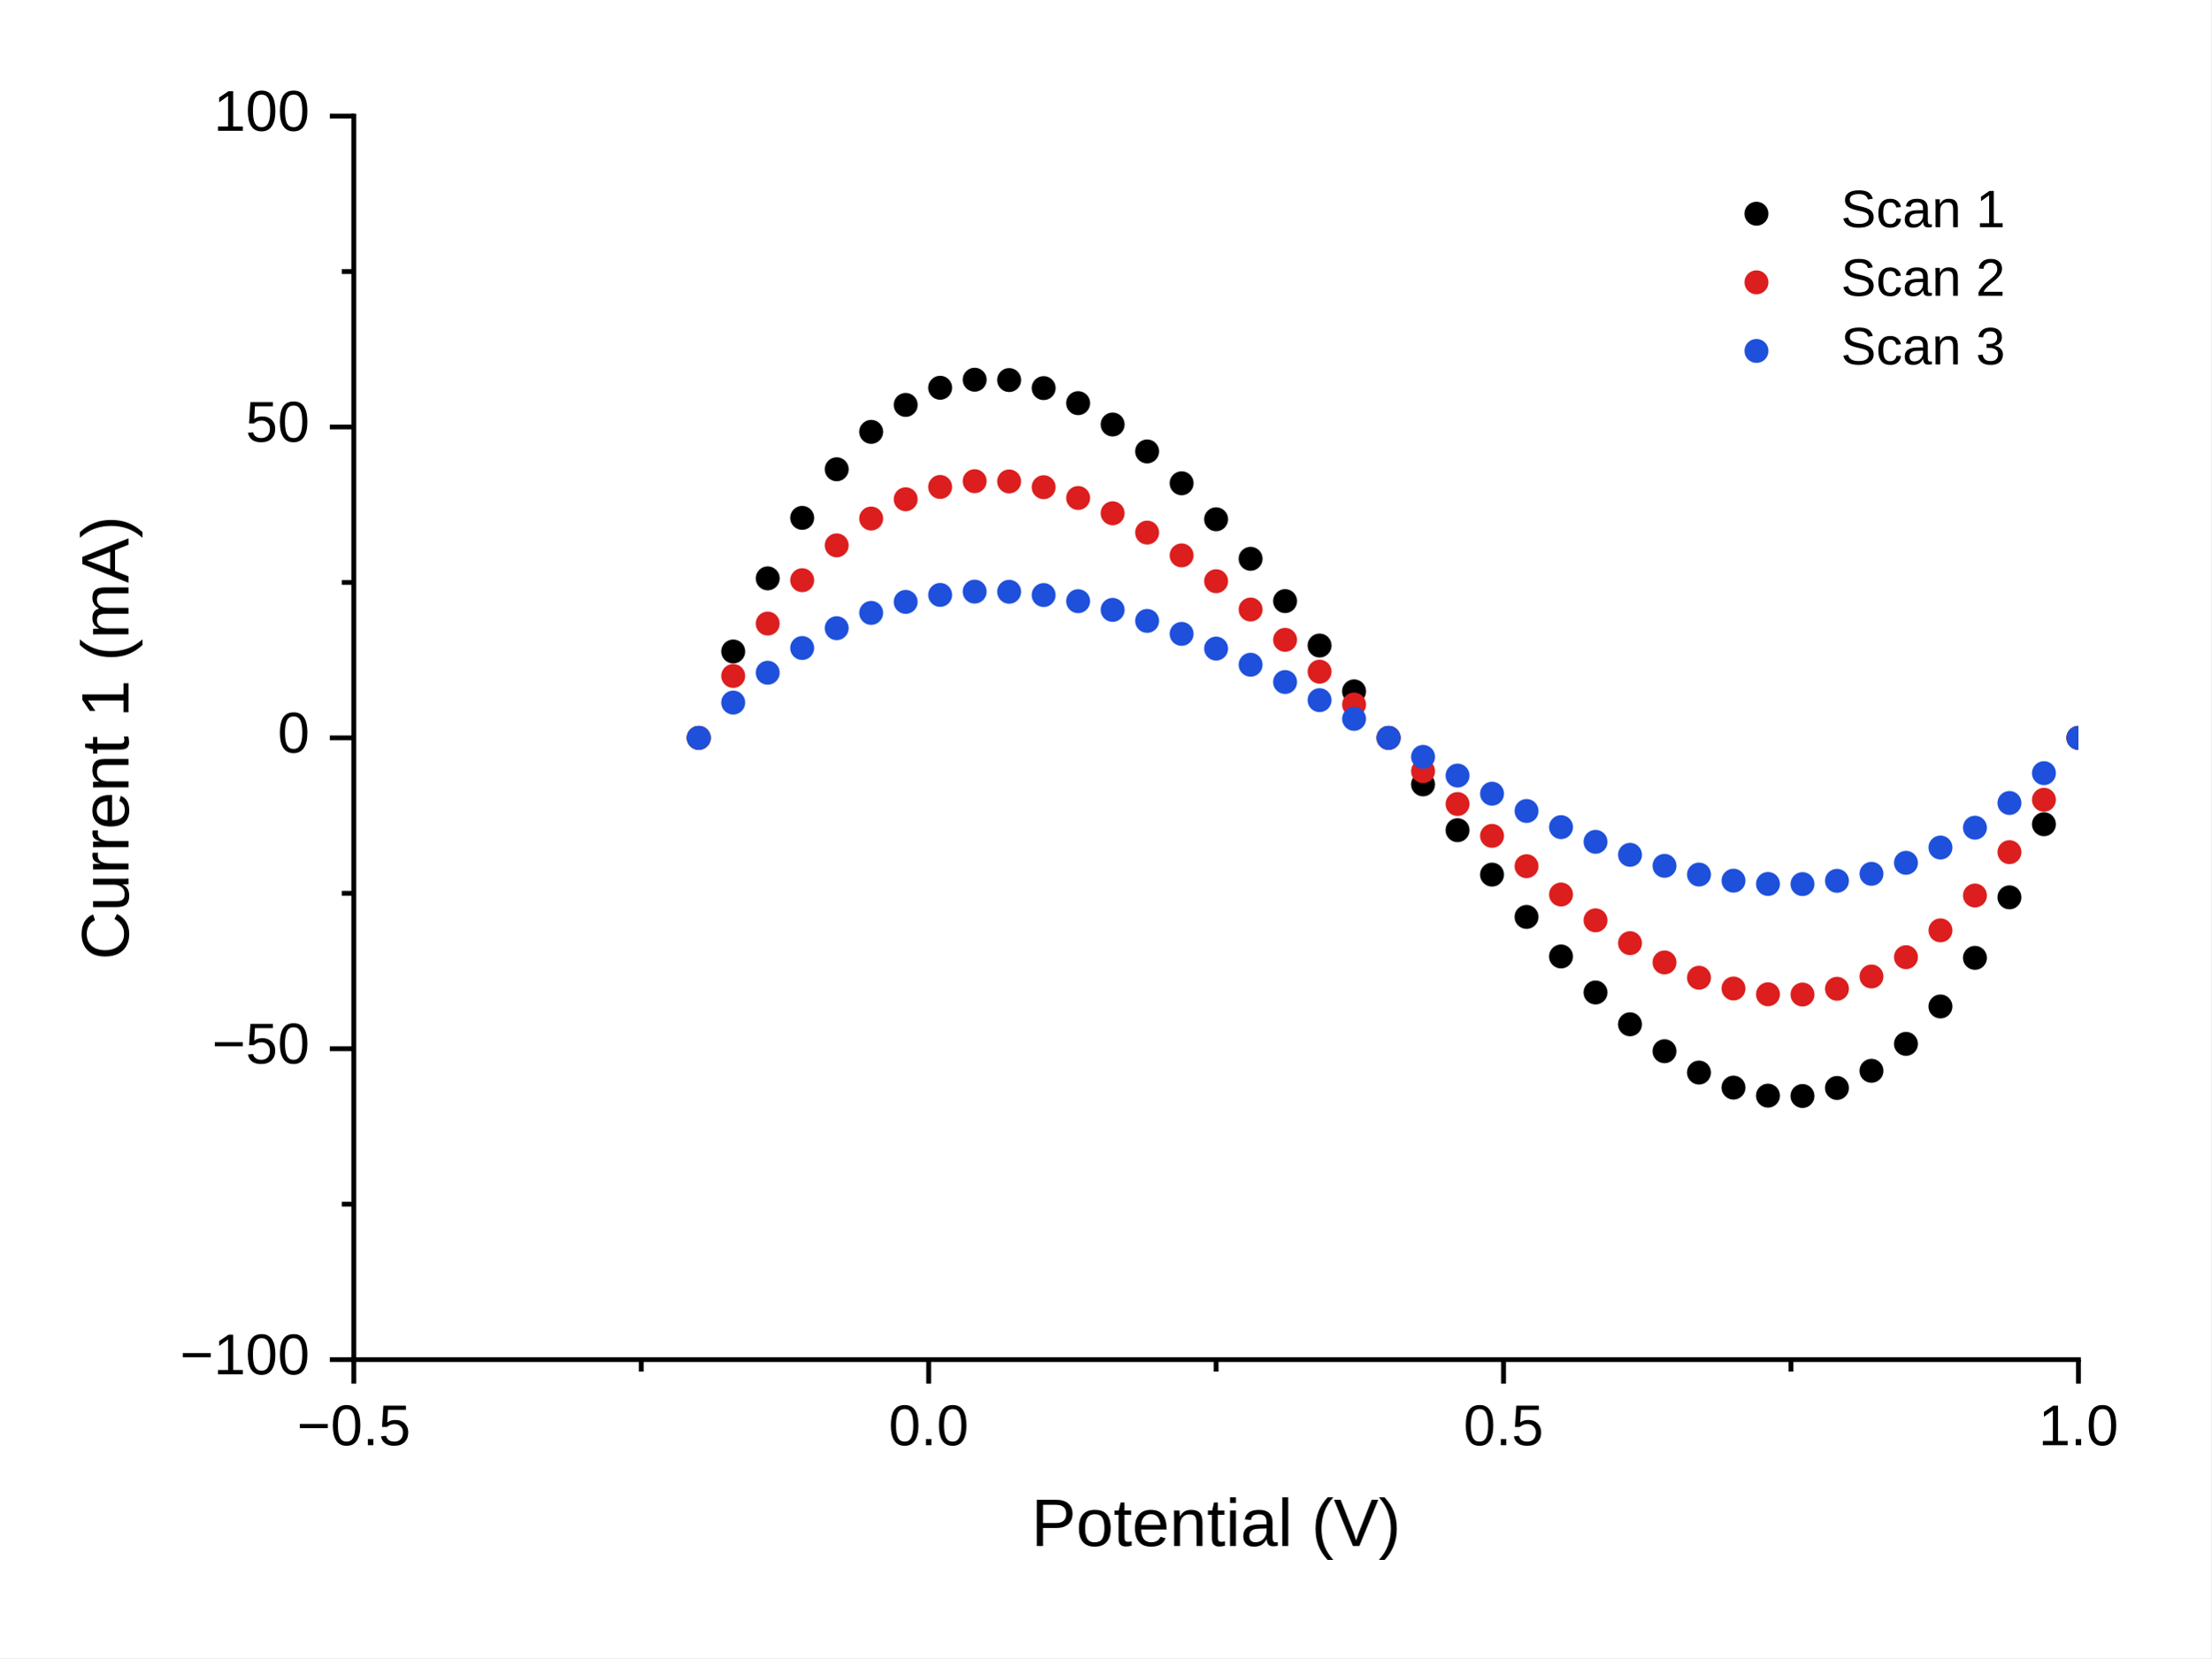
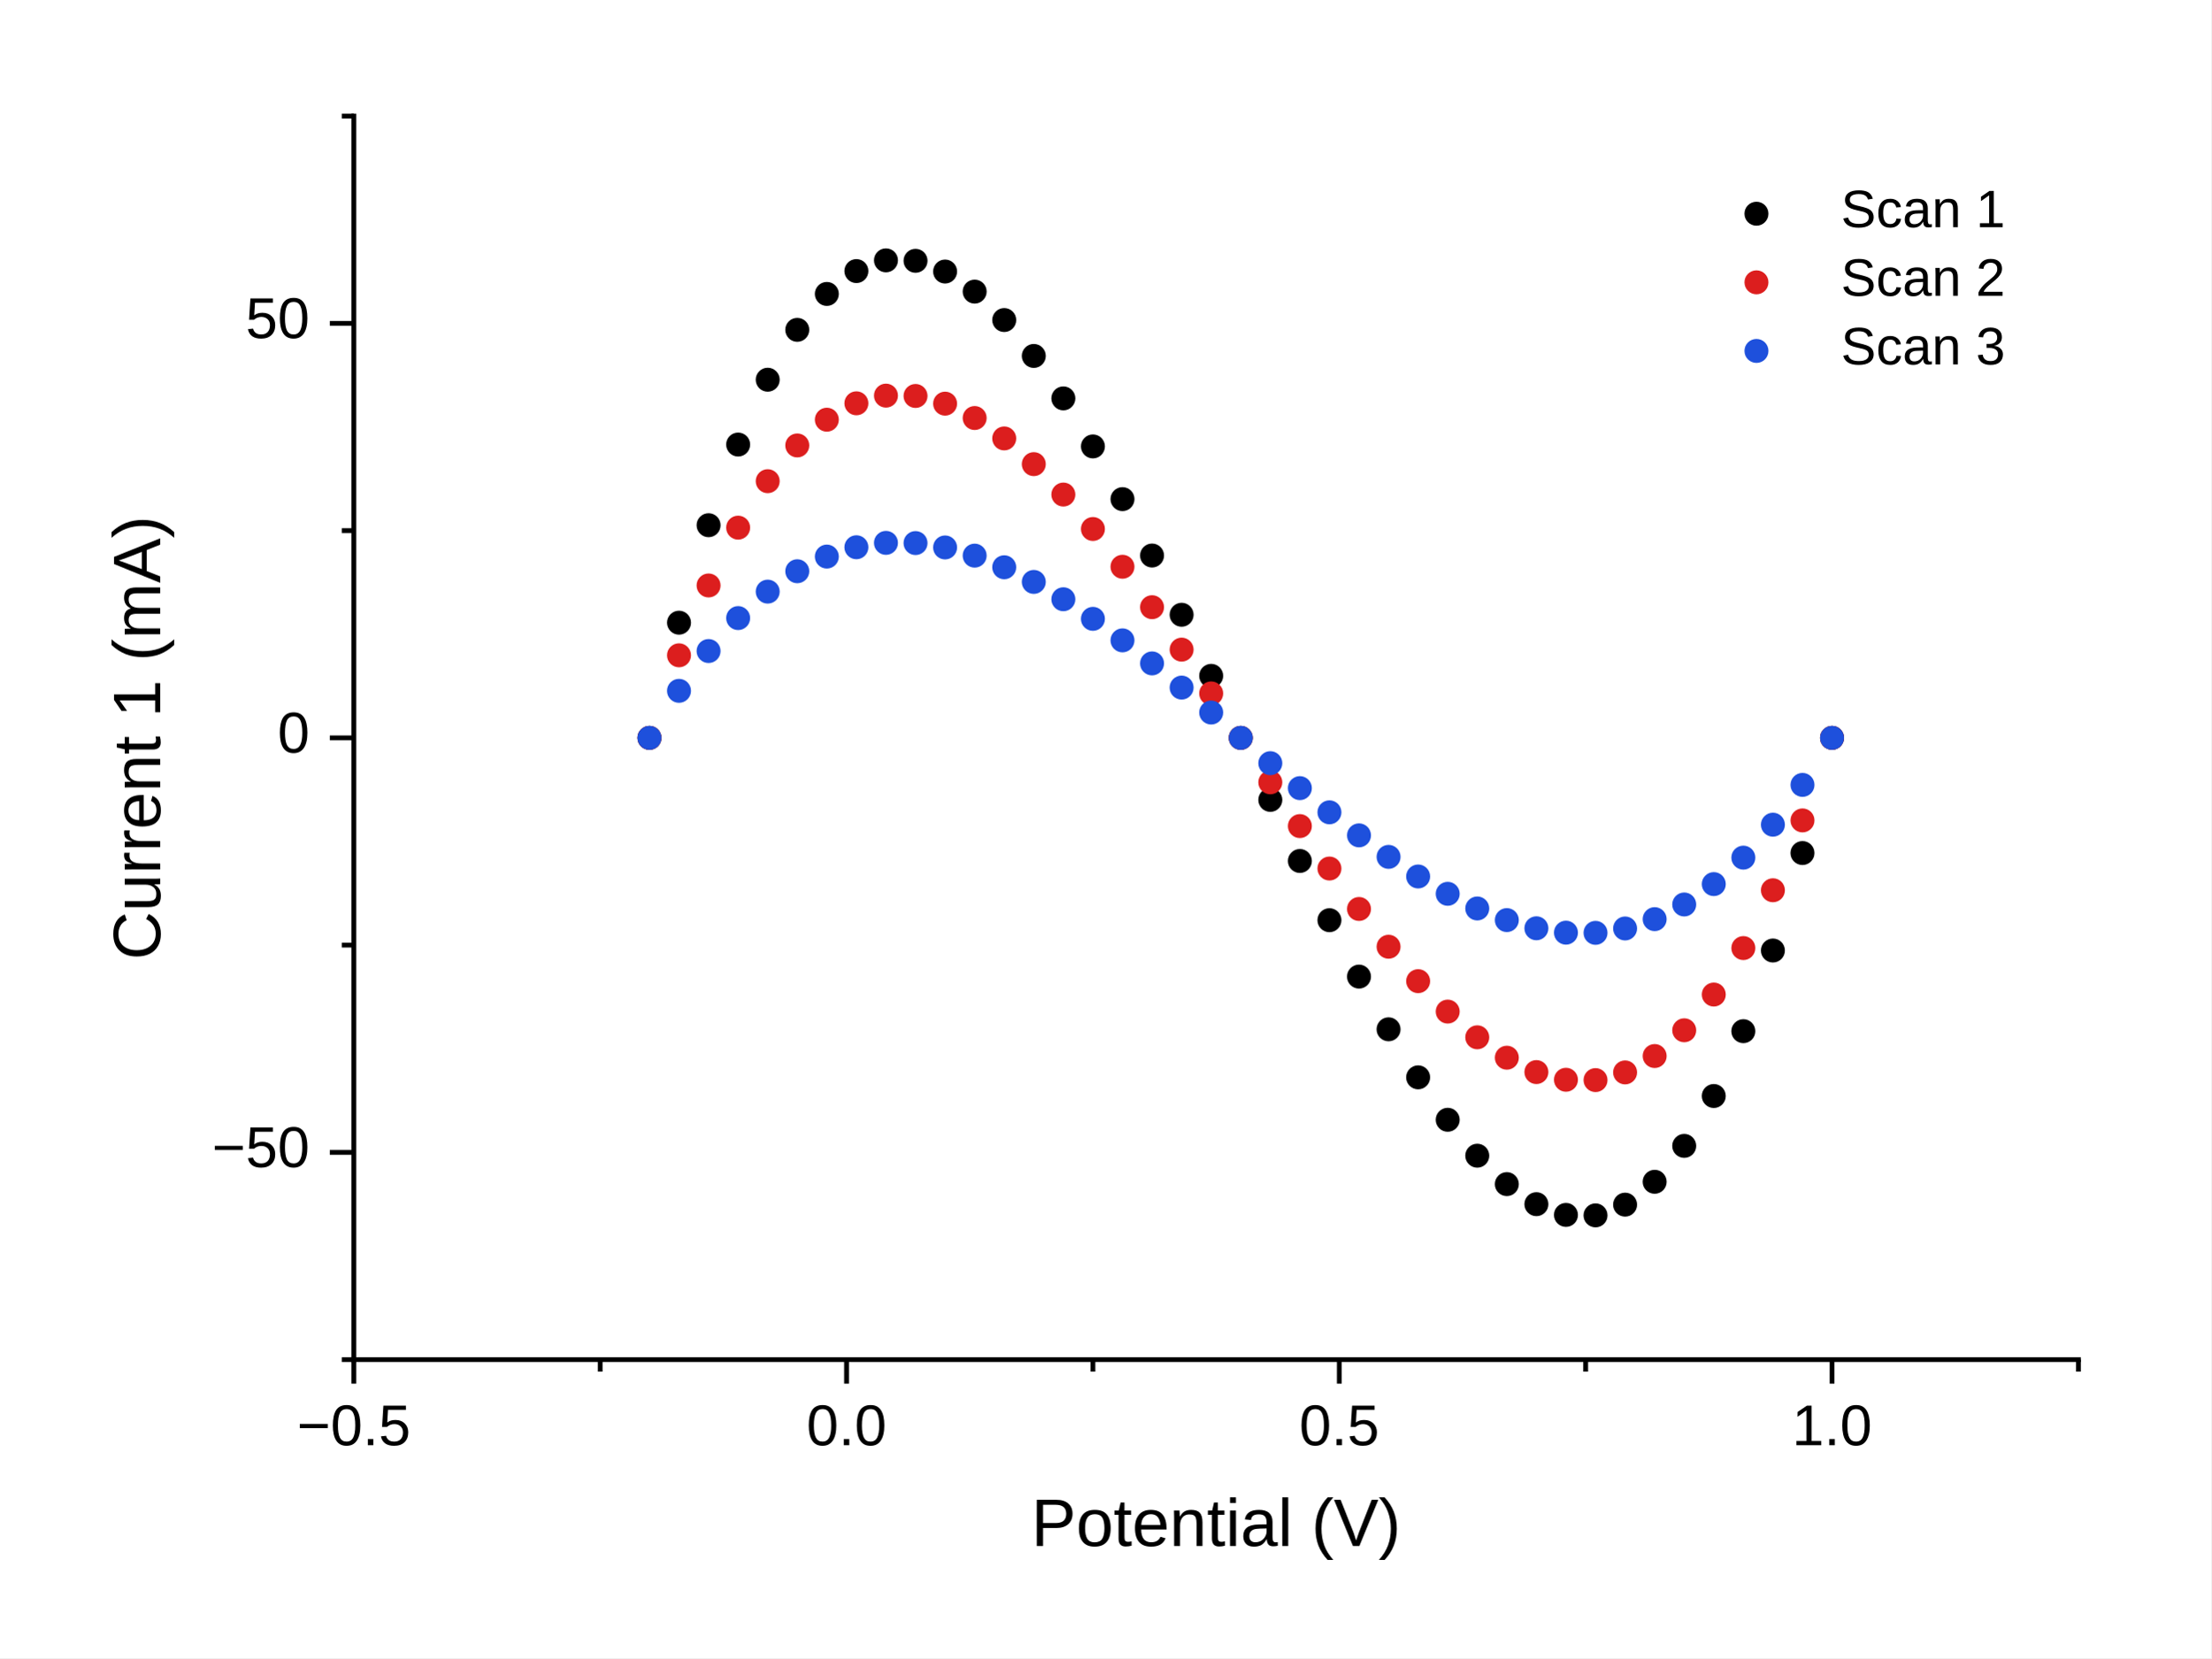
<svg xmlns="http://www.w3.org/2000/svg" width="460.8pt" height="345.6pt" viewBox="0 0 460.8 345.6">
  <rect x="0" y="0" width="460.8" height="345.6" fill="#FFFFFF" />
  <g id="layer0">
    <clipPath id="clip0">
      <rect x="73.728" y="24.192" width="359.424" height="259.2" />
    </clipPath>
    <g class="plots" clip-path="url(#clip0)">
-       <path d="M143.113 153.792A2.5 2.5 0 1 0 148.113 153.792A2.5 2.5 0 1 0 143.113 153.792ZM150.301 135.786A2.5 2.5 0 1 0 155.301 135.786A2.5 2.5 0 1 0 150.301 135.786ZM157.49 120.55A2.5 2.5 0 1 0 162.49 120.55A2.5 2.5 0 1 0 157.49 120.55ZM164.678 107.938A2.5 2.5 0 1 0 169.678 107.938A2.5 2.5 0 1 0 164.678 107.938ZM171.867 97.805A2.5 2.5 0 1 0 176.867 97.805A2.5 2.5 0 1 0 171.867 97.805ZM179.055 90.005A2.5 2.5 0 1 0 184.055 90.005A2.5 2.5 0 1 0 179.055 90.005ZM186.244 84.391A2.5 2.5 0 1 0 191.244 84.391A2.5 2.5 0 1 0 186.244 84.391ZM193.432 80.819A2.5 2.5 0 1 0 198.432 80.819A2.5 2.5 0 1 0 193.432 80.819ZM200.621 79.142A2.5 2.5 0 1 0 205.621 79.142A2.5 2.5 0 1 0 200.621 79.142ZM207.809 79.215A2.5 2.5 0 1 0 212.809 79.215A2.5 2.5 0 1 0 207.809 79.215ZM214.998 80.892A2.5 2.5 0 1 0 219.998 80.892A2.5 2.5 0 1 0 214.998 80.892ZM222.186 84.027A2.5 2.5 0 1 0 227.186 84.027A2.5 2.5 0 1 0 222.186 84.027ZM229.375 88.474A2.5 2.5 0 1 0 234.375 88.474A2.5 2.5 0 1 0 229.375 88.474ZM236.563 94.087A2.5 2.5 0 1 0 241.563 94.087A2.5 2.5 0 1 0 236.563 94.087ZM243.752 100.721A2.5 2.5 0 1 0 248.752 100.721A2.5 2.5 0 1 0 243.752 100.721ZM250.94 108.23A2.5 2.5 0 1 0 255.94 108.23A2.5 2.5 0 1 0 250.94 108.23ZM258.128 116.467A2.5 2.5 0 1 0 263.128 116.467A2.5 2.5 0 1 0 258.128 116.467ZM265.317 125.288A2.5 2.5 0 1 0 270.317 125.288A2.5 2.5 0 1 0 265.317 125.288ZM272.505 134.546A2.5 2.5 0 1 0 277.505 134.546A2.5 2.5 0 1 0 272.505 134.546ZM279.694 144.096A2.5 2.5 0 1 0 284.694 144.096A2.5 2.5 0 1 0 279.694 144.096ZM286.882 153.792A2.5 2.5 0 1 0 291.882 153.792A2.5 2.5 0 1 0 286.882 153.792ZM294.071 163.488A2.5 2.5 0 1 0 299.071 163.488A2.5 2.5 0 1 0 294.071 163.488ZM301.259 173.038A2.5 2.5 0 1 0 306.259 173.038A2.5 2.5 0 1 0 301.259 173.038ZM308.448 182.296A2.5 2.5 0 1 0 313.448 182.296A2.5 2.5 0 1 0 308.448 182.296ZM315.636 191.117A2.5 2.5 0 1 0 320.636 191.117A2.5 2.5 0 1 0 315.636 191.117ZM322.825 199.355A2.5 2.5 0 1 0 327.825 199.355A2.5 2.5 0 1 0 322.825 199.355ZM330.013 206.863A2.5 2.5 0 1 0 335.013 206.863A2.5 2.5 0 1 0 330.013 206.863ZM337.202 213.497A2.5 2.5 0 1 0 342.202 213.497A2.5 2.5 0 1 0 337.202 213.497ZM344.39 219.11A2.5 2.5 0 1 0 349.39 219.11A2.5 2.5 0 1 0 344.39 219.11ZM351.579 223.557A2.5 2.5 0 1 0 356.579 223.557A2.5 2.5 0 1 0 351.579 223.557ZM358.767 226.692A2.5 2.5 0 1 0 363.767 226.692A2.5 2.5 0 1 0 358.767 226.692ZM365.956 228.369A2.5 2.5 0 1 0 370.956 228.369A2.5 2.5 0 1 0 365.956 228.369ZM373.144 228.442A2.5 2.5 0 1 0 378.144 228.442A2.5 2.5 0 1 0 373.144 228.442ZM380.333 226.765A2.5 2.5 0 1 0 385.333 226.765A2.5 2.5 0 1 0 380.333 226.765ZM387.521 223.193A2.5 2.5 0 1 0 392.521 223.193A2.5 2.5 0 1 0 387.521 223.193ZM394.71 217.579A2.5 2.5 0 1 0 399.71 217.579A2.5 2.5 0 1 0 394.71 217.579ZM401.898 209.779A2.5 2.5 0 1 0 406.898 209.779A2.5 2.5 0 1 0 401.898 209.779ZM409.087 199.646A2.5 2.5 0 1 0 414.087 199.646A2.5 2.5 0 1 0 409.087 199.646ZM416.275 187.034A2.5 2.5 0 1 0 421.275 187.034A2.5 2.5 0 1 0 416.275 187.034ZM423.464 171.798A2.5 2.5 0 1 0 428.464 171.798A2.5 2.5 0 1 0 423.464 171.798ZM430.652 153.792A2.5 2.5 0 1 0 435.652 153.792A2.5 2.5 0 1 0 430.652 153.792Z" fill="#000000" />
-       <path d="M143.113 153.792A2.5 2.5 0 1 0 148.113 153.792A2.5 2.5 0 1 0 143.113 153.792ZM150.301 140.887A2.5 2.5 0 1 0 155.301 140.887A2.5 2.5 0 1 0 150.301 140.887ZM157.49 129.968A2.5 2.5 0 1 0 162.49 129.968A2.5 2.5 0 1 0 157.49 129.968ZM164.678 120.93A2.5 2.5 0 1 0 169.678 120.93A2.5 2.5 0 1 0 164.678 120.93ZM171.867 113.668A2.5 2.5 0 1 0 176.867 113.668A2.5 2.5 0 1 0 171.867 113.668ZM179.055 108.078A2.5 2.5 0 1 0 184.055 108.078A2.5 2.5 0 1 0 179.055 108.078ZM186.244 104.055A2.5 2.5 0 1 0 191.244 104.055A2.5 2.5 0 1 0 186.244 104.055ZM193.432 101.495A2.5 2.5 0 1 0 198.432 101.495A2.5 2.5 0 1 0 193.432 101.495ZM200.621 100.293A2.5 2.5 0 1 0 205.621 100.293A2.5 2.5 0 1 0 200.621 100.293ZM207.809 100.345A2.5 2.5 0 1 0 212.809 100.345A2.5 2.5 0 1 0 207.809 100.345ZM214.998 101.547A2.5 2.5 0 1 0 219.998 101.547A2.5 2.5 0 1 0 214.998 101.547ZM222.186 103.794A2.5 2.5 0 1 0 227.186 103.794A2.5 2.5 0 1 0 222.186 103.794ZM229.375 106.98A2.5 2.5 0 1 0 234.375 106.98A2.5 2.5 0 1 0 229.375 106.98ZM236.563 111.003A2.5 2.5 0 1 0 241.563 111.003A2.5 2.5 0 1 0 236.563 111.003ZM243.752 115.758A2.5 2.5 0 1 0 248.752 115.758A2.5 2.5 0 1 0 243.752 115.758ZM250.94 121.139A2.5 2.5 0 1 0 255.94 121.139A2.5 2.5 0 1 0 250.94 121.139ZM258.128 127.043A2.5 2.5 0 1 0 263.128 127.043A2.5 2.5 0 1 0 258.128 127.043ZM265.317 133.364A2.5 2.5 0 1 0 270.317 133.364A2.5 2.5 0 1 0 265.317 133.364ZM272.505 139.999A2.5 2.5 0 1 0 277.505 139.999A2.5 2.5 0 1 0 272.505 139.999ZM279.694 146.843A2.5 2.5 0 1 0 284.694 146.843A2.5 2.5 0 1 0 279.694 146.843ZM286.882 153.792A2.5 2.5 0 1 0 291.882 153.792A2.5 2.5 0 1 0 286.882 153.792ZM294.071 160.741A2.5 2.5 0 1 0 299.071 160.741A2.5 2.5 0 1 0 294.071 160.741ZM301.259 167.585A2.5 2.5 0 1 0 306.259 167.585A2.5 2.5 0 1 0 301.259 167.585ZM308.448 174.22A2.5 2.5 0 1 0 313.448 174.22A2.5 2.5 0 1 0 308.448 174.22ZM315.636 180.541A2.5 2.5 0 1 0 320.636 180.541A2.5 2.5 0 1 0 315.636 180.541ZM322.825 186.445A2.5 2.5 0 1 0 327.825 186.445A2.5 2.5 0 1 0 322.825 186.445ZM330.013 191.826A2.5 2.5 0 1 0 335.013 191.826A2.5 2.5 0 1 0 330.013 191.826ZM337.202 196.581A2.5 2.5 0 1 0 342.202 196.581A2.5 2.5 0 1 0 337.202 196.581ZM344.39 200.604A2.5 2.5 0 1 0 349.39 200.604A2.5 2.5 0 1 0 344.39 200.604ZM351.579 203.79A2.5 2.5 0 1 0 356.579 203.79A2.5 2.5 0 1 0 351.579 203.79ZM358.767 206.037A2.5 2.5 0 1 0 363.767 206.037A2.5 2.5 0 1 0 358.767 206.037ZM365.956 207.239A2.5 2.5 0 1 0 370.956 207.239A2.5 2.5 0 1 0 365.956 207.239ZM373.144 207.291A2.5 2.5 0 1 0 378.144 207.291A2.5 2.5 0 1 0 373.144 207.291ZM380.333 206.089A2.5 2.5 0 1 0 385.333 206.089A2.5 2.5 0 1 0 380.333 206.089ZM387.521 203.529A2.5 2.5 0 1 0 392.521 203.529A2.5 2.5 0 1 0 387.521 203.529ZM394.71 199.506A2.5 2.5 0 1 0 399.71 199.506A2.5 2.5 0 1 0 394.71 199.506ZM401.898 193.916A2.5 2.5 0 1 0 406.898 193.916A2.5 2.5 0 1 0 401.898 193.916ZM409.087 186.654A2.5 2.5 0 1 0 414.087 186.654A2.5 2.5 0 1 0 409.087 186.654ZM416.275 177.616A2.5 2.5 0 1 0 421.275 177.616A2.5 2.5 0 1 0 416.275 177.616ZM423.464 166.697A2.5 2.5 0 1 0 428.464 166.697A2.5 2.5 0 1 0 423.464 166.697ZM430.652 153.792A2.5 2.5 0 1 0 435.652 153.792A2.5 2.5 0 1 0 430.652 153.792Z" fill="#DC1E1E" />
-       <path d="M143.113 153.792A2.5 2.5 0 1 0 148.113 153.792A2.5 2.5 0 1 0 143.113 153.792ZM150.301 146.439A2.5 2.5 0 1 0 155.301 146.439A2.5 2.5 0 1 0 150.301 146.439ZM157.49 140.218A2.5 2.5 0 1 0 162.49 140.218A2.5 2.5 0 1 0 157.49 140.218ZM164.678 135.068A2.5 2.5 0 1 0 169.678 135.068A2.5 2.5 0 1 0 164.678 135.068ZM171.867 130.931A2.5 2.5 0 1 0 176.867 130.931A2.5 2.5 0 1 0 171.867 130.931ZM179.055 127.745A2.5 2.5 0 1 0 184.055 127.745A2.5 2.5 0 1 0 179.055 127.745ZM186.244 125.453A2.5 2.5 0 1 0 191.244 125.453A2.5 2.5 0 1 0 186.244 125.453ZM193.432 123.995A2.5 2.5 0 1 0 198.432 123.995A2.5 2.5 0 1 0 193.432 123.995ZM200.621 123.31A2.5 2.5 0 1 0 205.621 123.31A2.5 2.5 0 1 0 200.621 123.31ZM207.809 123.34A2.5 2.5 0 1 0 212.809 123.34A2.5 2.5 0 1 0 207.809 123.34ZM214.998 124.024A2.5 2.5 0 1 0 219.998 124.024A2.5 2.5 0 1 0 214.998 124.024ZM222.186 125.305A2.5 2.5 0 1 0 227.186 125.305A2.5 2.5 0 1 0 222.186 125.305ZM229.375 127.12A2.5 2.5 0 1 0 234.375 127.12A2.5 2.5 0 1 0 229.375 127.12ZM236.563 129.412A2.5 2.5 0 1 0 241.563 129.412A2.5 2.5 0 1 0 236.563 129.412ZM243.752 132.121A2.5 2.5 0 1 0 248.752 132.121A2.5 2.5 0 1 0 243.752 132.121ZM250.94 135.187A2.5 2.5 0 1 0 255.94 135.187A2.5 2.5 0 1 0 250.94 135.187ZM258.128 138.551A2.5 2.5 0 1 0 263.128 138.551A2.5 2.5 0 1 0 258.128 138.551ZM265.317 142.153A2.5 2.5 0 1 0 270.317 142.153A2.5 2.5 0 1 0 265.317 142.153ZM272.505 145.933A2.5 2.5 0 1 0 277.505 145.933A2.5 2.5 0 1 0 272.505 145.933ZM279.694 149.833A2.5 2.5 0 1 0 284.694 149.833A2.5 2.5 0 1 0 279.694 149.833ZM286.882 153.792A2.5 2.5 0 1 0 291.882 153.792A2.5 2.5 0 1 0 286.882 153.792ZM294.071 157.751A2.5 2.5 0 1 0 299.071 157.751A2.5 2.5 0 1 0 294.071 157.751ZM301.259 161.651A2.5 2.5 0 1 0 306.259 161.651A2.5 2.5 0 1 0 301.259 161.651ZM308.448 165.431A2.5 2.5 0 1 0 313.448 165.431A2.5 2.5 0 1 0 308.448 165.431ZM315.636 169.033A2.5 2.5 0 1 0 320.636 169.033A2.5 2.5 0 1 0 315.636 169.033ZM322.825 172.397A2.5 2.5 0 1 0 327.825 172.397A2.5 2.5 0 1 0 322.825 172.397ZM330.013 175.463A2.5 2.5 0 1 0 335.013 175.463A2.5 2.5 0 1 0 330.013 175.463ZM337.202 178.172A2.5 2.5 0 1 0 342.202 178.172A2.5 2.5 0 1 0 337.202 178.172ZM344.39 180.464A2.5 2.5 0 1 0 349.39 180.464A2.5 2.5 0 1 0 344.39 180.464ZM351.579 182.279A2.5 2.5 0 1 0 356.579 182.279A2.5 2.5 0 1 0 351.579 182.279ZM358.767 183.56A2.5 2.5 0 1 0 363.767 183.56A2.5 2.5 0 1 0 358.767 183.56ZM365.956 184.244A2.5 2.5 0 1 0 370.956 184.244A2.5 2.5 0 1 0 365.956 184.244ZM373.144 184.274A2.5 2.5 0 1 0 378.144 184.274A2.5 2.5 0 1 0 373.144 184.274ZM380.333 183.589A2.5 2.5 0 1 0 385.333 183.589A2.5 2.5 0 1 0 380.333 183.589ZM387.521 182.131A2.5 2.5 0 1 0 392.521 182.131A2.5 2.5 0 1 0 387.521 182.131ZM394.71 179.839A2.5 2.5 0 1 0 399.71 179.839A2.5 2.5 0 1 0 394.71 179.839ZM401.898 176.653A2.5 2.5 0 1 0 406.898 176.653A2.5 2.5 0 1 0 401.898 176.653ZM409.087 172.516A2.5 2.5 0 1 0 414.087 172.516A2.5 2.5 0 1 0 409.087 172.516ZM416.275 167.366A2.5 2.5 0 1 0 421.275 167.366A2.5 2.5 0 1 0 416.275 167.366ZM423.464 161.145A2.5 2.5 0 1 0 428.464 161.145A2.5 2.5 0 1 0 423.464 161.145ZM430.652 153.792A2.5 2.5 0 1 0 435.652 153.792A2.5 2.5 0 1 0 430.652 153.792Z" fill="#1E50DC" />
+       <path d="M132.844 153.792A2.5 2.5 0 1 0 137.844 153.792A2.5 2.5 0 1 0 132.844 153.792ZM139.005 129.784A2.5 2.5 0 1 0 144.005 129.784A2.5 2.5 0 1 0 139.005 129.784ZM145.167 109.469A2.5 2.5 0 1 0 150.167 109.469A2.5 2.5 0 1 0 145.167 109.469ZM151.328 92.653A2.5 2.5 0 1 0 156.328 92.653A2.5 2.5 0 1 0 151.328 92.653ZM157.49 79.142A2.5 2.5 0 1 0 162.49 79.142A2.5 2.5 0 1 0 157.49 79.142ZM163.651 68.742A2.5 2.5 0 1 0 168.651 68.742A2.5 2.5 0 1 0 163.651 68.742ZM169.813 61.258A2.5 2.5 0 1 0 174.813 61.258A2.5 2.5 0 1 0 169.813 61.258ZM175.974 56.495A2.5 2.5 0 1 0 180.974 56.495A2.5 2.5 0 1 0 175.974 56.495ZM182.136 54.259A2.5 2.5 0 1 0 187.136 54.259A2.5 2.5 0 1 0 182.136 54.259ZM188.298 54.356A2.5 2.5 0 1 0 193.298 54.356A2.5 2.5 0 1 0 188.298 54.356ZM194.459 56.592A2.5 2.5 0 1 0 199.459 56.592A2.5 2.5 0 1 0 194.459 56.592ZM200.621 60.772A2.5 2.5 0 1 0 205.621 60.772A2.5 2.5 0 1 0 200.621 60.772ZM206.782 66.701A2.5 2.5 0 1 0 211.782 66.701A2.5 2.5 0 1 0 206.782 66.701ZM212.944 74.185A2.5 2.5 0 1 0 217.944 74.185A2.5 2.5 0 1 0 212.944 74.185ZM219.105 83.03A2.5 2.5 0 1 0 224.105 83.03A2.5 2.5 0 1 0 219.105 83.03ZM225.267 93.042A2.5 2.5 0 1 0 230.267 93.042A2.5 2.5 0 1 0 225.267 93.042ZM231.428 104.026A2.5 2.5 0 1 0 236.428 104.026A2.5 2.5 0 1 0 231.428 104.026ZM237.59 115.787A2.5 2.5 0 1 0 242.59 115.787A2.5 2.5 0 1 0 237.59 115.787ZM243.752 128.131A2.5 2.5 0 1 0 248.752 128.131A2.5 2.5 0 1 0 243.752 128.131ZM249.913 140.864A2.5 2.5 0 1 0 254.913 140.864A2.5 2.5 0 1 0 249.913 140.864ZM256.075 153.792A2.5 2.5 0 1 0 261.075 153.792A2.5 2.5 0 1 0 256.075 153.792ZM262.236 166.72A2.5 2.5 0 1 0 267.236 166.72A2.5 2.5 0 1 0 262.236 166.72ZM268.398 179.453A2.5 2.5 0 1 0 273.398 179.453A2.5 2.5 0 1 0 268.398 179.453ZM274.559 191.797A2.5 2.5 0 1 0 279.559 191.797A2.5 2.5 0 1 0 274.559 191.797ZM280.721 203.558A2.5 2.5 0 1 0 285.721 203.558A2.5 2.5 0 1 0 280.721 203.558ZM286.882 214.542A2.5 2.5 0 1 0 291.882 214.542A2.5 2.5 0 1 0 286.882 214.542ZM293.044 224.554A2.5 2.5 0 1 0 298.044 224.554A2.5 2.5 0 1 0 293.044 224.554ZM299.206 233.399A2.5 2.5 0 1 0 304.206 233.399A2.5 2.5 0 1 0 299.206 233.399ZM305.367 240.883A2.5 2.5 0 1 0 310.367 240.883A2.5 2.5 0 1 0 305.367 240.883ZM311.529 246.812A2.5 2.5 0 1 0 316.529 246.812A2.5 2.5 0 1 0 311.529 246.812ZM317.69 250.992A2.5 2.5 0 1 0 322.69 250.992A2.5 2.5 0 1 0 317.69 250.992ZM323.852 253.228A2.5 2.5 0 1 0 328.852 253.228A2.5 2.5 0 1 0 323.852 253.228ZM330.013 253.325A2.5 2.5 0 1 0 335.013 253.325A2.5 2.5 0 1 0 330.013 253.325ZM336.175 251.089A2.5 2.5 0 1 0 341.175 251.089A2.5 2.5 0 1 0 336.175 251.089ZM342.336 246.326A2.5 2.5 0 1 0 347.336 246.326A2.5 2.5 0 1 0 342.336 246.326ZM348.498 238.842A2.5 2.5 0 1 0 353.498 238.842A2.5 2.5 0 1 0 348.498 238.842ZM354.659 228.442A2.5 2.5 0 1 0 359.659 228.442A2.5 2.5 0 1 0 354.659 228.442ZM360.821 214.931A2.5 2.5 0 1 0 365.821 214.931A2.5 2.5 0 1 0 360.821 214.931ZM366.983 198.115A2.5 2.5 0 1 0 371.983 198.115A2.5 2.5 0 1 0 366.983 198.115ZM373.144 177.8A2.5 2.5 0 1 0 378.144 177.8A2.5 2.5 0 1 0 373.144 177.8ZM379.306 153.792A2.5 2.5 0 1 0 384.306 153.792A2.5 2.5 0 1 0 379.306 153.792Z" fill="#000000" />
+       <path d="M132.844 153.792A2.5 2.5 0 1 0 137.844 153.792A2.5 2.5 0 1 0 132.844 153.792ZM139.005 136.586A2.5 2.5 0 1 0 144.005 136.586A2.5 2.5 0 1 0 139.005 136.586ZM145.167 122.027A2.5 2.5 0 1 0 150.167 122.027A2.5 2.5 0 1 0 145.167 122.027ZM151.328 109.976A2.5 2.5 0 1 0 156.328 109.976A2.5 2.5 0 1 0 151.328 109.976ZM157.49 100.293A2.5 2.5 0 1 0 162.49 100.293A2.5 2.5 0 1 0 157.49 100.293ZM163.651 92.84A2.5 2.5 0 1 0 168.651 92.84A2.5 2.5 0 1 0 163.651 92.84ZM169.813 87.476A2.5 2.5 0 1 0 174.813 87.476A2.5 2.5 0 1 0 169.813 87.476ZM175.974 84.062A2.5 2.5 0 1 0 180.974 84.062A2.5 2.5 0 1 0 175.974 84.062ZM182.136 82.46A2.5 2.5 0 1 0 187.136 82.46A2.5 2.5 0 1 0 182.136 82.46ZM188.298 82.53A2.5 2.5 0 1 0 193.298 82.53A2.5 2.5 0 1 0 188.298 82.53ZM194.459 84.132A2.5 2.5 0 1 0 199.459 84.132A2.5 2.5 0 1 0 194.459 84.132ZM200.621 87.127A2.5 2.5 0 1 0 205.621 87.127A2.5 2.5 0 1 0 200.621 87.127ZM206.782 91.377A2.5 2.5 0 1 0 211.782 91.377A2.5 2.5 0 1 0 206.782 91.377ZM212.944 96.74A2.5 2.5 0 1 0 217.944 96.74A2.5 2.5 0 1 0 212.944 96.74ZM219.105 103.08A2.5 2.5 0 1 0 224.105 103.08A2.5 2.5 0 1 0 219.105 103.08ZM225.267 110.255A2.5 2.5 0 1 0 230.267 110.255A2.5 2.5 0 1 0 225.267 110.255ZM231.428 118.126A2.5 2.5 0 1 0 236.428 118.126A2.5 2.5 0 1 0 231.428 118.126ZM237.59 126.555A2.5 2.5 0 1 0 242.59 126.555A2.5 2.5 0 1 0 237.59 126.555ZM243.752 135.402A2.5 2.5 0 1 0 248.752 135.402A2.5 2.5 0 1 0 243.752 135.402ZM249.913 144.527A2.5 2.5 0 1 0 254.913 144.527A2.5 2.5 0 1 0 249.913 144.527ZM256.075 153.792A2.5 2.5 0 1 0 261.075 153.792A2.5 2.5 0 1 0 256.075 153.792ZM262.236 163.057A2.5 2.5 0 1 0 267.236 163.057A2.5 2.5 0 1 0 262.236 163.057ZM268.398 172.182A2.5 2.5 0 1 0 273.398 172.182A2.5 2.5 0 1 0 268.398 172.182ZM274.559 181.029A2.5 2.5 0 1 0 279.559 181.029A2.5 2.5 0 1 0 274.559 181.029ZM280.721 189.458A2.5 2.5 0 1 0 285.721 189.458A2.5 2.5 0 1 0 280.721 189.458ZM286.882 197.33A2.5 2.5 0 1 0 291.882 197.33A2.5 2.5 0 1 0 286.882 197.33ZM293.044 204.504A2.5 2.5 0 1 0 298.044 204.504A2.5 2.5 0 1 0 293.044 204.504ZM299.206 210.844A2.5 2.5 0 1 0 304.206 210.844A2.5 2.5 0 1 0 299.206 210.844ZM305.367 216.207A2.5 2.5 0 1 0 310.367 216.207A2.5 2.5 0 1 0 305.367 216.207ZM311.529 220.457A2.5 2.5 0 1 0 316.529 220.457A2.5 2.5 0 1 0 311.529 220.457ZM317.69 223.452A2.5 2.5 0 1 0 322.69 223.452A2.5 2.5 0 1 0 317.69 223.452ZM323.852 225.054A2.5 2.5 0 1 0 328.852 225.054A2.5 2.5 0 1 0 323.852 225.054ZM330.013 225.124A2.5 2.5 0 1 0 335.013 225.124A2.5 2.5 0 1 0 330.013 225.124ZM336.175 223.522A2.5 2.5 0 1 0 341.175 223.522A2.5 2.5 0 1 0 336.175 223.522ZM342.336 220.108A2.5 2.5 0 1 0 347.336 220.108A2.5 2.5 0 1 0 342.336 220.108ZM348.498 214.744A2.5 2.5 0 1 0 353.498 214.744A2.5 2.5 0 1 0 348.498 214.744ZM354.659 207.291A2.5 2.5 0 1 0 359.659 207.291A2.5 2.5 0 1 0 354.659 207.291ZM360.821 197.608A2.5 2.5 0 1 0 365.821 197.608A2.5 2.5 0 1 0 360.821 197.608ZM366.983 185.557A2.5 2.5 0 1 0 371.983 185.557A2.5 2.5 0 1 0 366.983 185.557ZM373.144 170.998A2.5 2.5 0 1 0 378.144 170.998A2.5 2.5 0 1 0 373.144 170.998ZM379.306 153.792A2.5 2.5 0 1 0 384.306 153.792A2.5 2.5 0 1 0 379.306 153.792Z" fill="#DC1E1E" />
+       <path d="M132.844 153.792A2.5 2.5 0 1 0 137.844 153.792A2.5 2.5 0 1 0 132.844 153.792ZM139.005 143.989A2.5 2.5 0 1 0 144.005 143.989A2.5 2.5 0 1 0 139.005 143.989ZM145.167 135.693A2.5 2.5 0 1 0 150.167 135.693A2.5 2.5 0 1 0 145.167 135.693ZM151.328 128.827A2.5 2.5 0 1 0 156.328 128.827A2.5 2.5 0 1 0 151.328 128.827ZM157.49 123.31A2.5 2.5 0 1 0 162.49 123.31A2.5 2.5 0 1 0 157.49 123.31ZM163.651 119.063A2.5 2.5 0 1 0 168.651 119.063A2.5 2.5 0 1 0 163.651 119.063ZM169.813 116.007A2.5 2.5 0 1 0 174.813 116.007A2.5 2.5 0 1 0 169.813 116.007ZM175.974 114.062A2.5 2.5 0 1 0 180.974 114.062A2.5 2.5 0 1 0 175.974 114.062ZM182.136 113.149A2.5 2.5 0 1 0 187.136 113.149A2.5 2.5 0 1 0 182.136 113.149ZM188.298 113.189A2.5 2.5 0 1 0 193.298 113.189A2.5 2.5 0 1 0 188.298 113.189ZM194.459 114.102A2.5 2.5 0 1 0 199.459 114.102A2.5 2.5 0 1 0 194.459 114.102ZM200.621 115.809A2.5 2.5 0 1 0 205.621 115.809A2.5 2.5 0 1 0 200.621 115.809ZM206.782 118.23A2.5 2.5 0 1 0 211.782 118.23A2.5 2.5 0 1 0 206.782 118.23ZM212.944 121.286A2.5 2.5 0 1 0 217.944 121.286A2.5 2.5 0 1 0 212.944 121.286ZM219.105 124.898A2.5 2.5 0 1 0 224.105 124.898A2.5 2.5 0 1 0 219.105 124.898ZM225.267 128.986A2.5 2.5 0 1 0 230.267 128.986A2.5 2.5 0 1 0 225.267 128.986ZM231.428 133.471A2.5 2.5 0 1 0 236.428 133.471A2.5 2.5 0 1 0 231.428 133.471ZM237.59 138.273A2.5 2.5 0 1 0 242.59 138.273A2.5 2.5 0 1 0 237.59 138.273ZM243.752 143.314A2.5 2.5 0 1 0 248.752 143.314A2.5 2.5 0 1 0 243.752 143.314ZM249.913 148.513A2.5 2.5 0 1 0 254.913 148.513A2.5 2.5 0 1 0 249.913 148.513ZM256.075 153.792A2.5 2.5 0 1 0 261.075 153.792A2.5 2.5 0 1 0 256.075 153.792ZM262.236 159.071A2.5 2.5 0 1 0 267.236 159.071A2.5 2.5 0 1 0 262.236 159.071ZM268.398 164.27A2.5 2.5 0 1 0 273.398 164.27A2.5 2.5 0 1 0 268.398 164.27ZM274.559 169.311A2.5 2.5 0 1 0 279.559 169.311A2.5 2.5 0 1 0 274.559 169.311ZM280.721 174.113A2.5 2.5 0 1 0 285.721 174.113A2.5 2.5 0 1 0 280.721 174.113ZM286.882 178.598A2.5 2.5 0 1 0 291.882 178.598A2.5 2.5 0 1 0 286.882 178.598ZM293.044 182.686A2.5 2.5 0 1 0 298.044 182.686A2.5 2.5 0 1 0 293.044 182.686ZM299.206 186.298A2.5 2.5 0 1 0 304.206 186.298A2.5 2.5 0 1 0 299.206 186.298ZM305.367 189.354A2.5 2.5 0 1 0 310.367 189.354A2.5 2.5 0 1 0 305.367 189.354ZM311.529 191.775A2.5 2.5 0 1 0 316.529 191.775A2.5 2.5 0 1 0 311.529 191.775ZM317.69 193.482A2.5 2.5 0 1 0 322.69 193.482A2.5 2.5 0 1 0 317.69 193.482ZM323.852 194.395A2.5 2.5 0 1 0 328.852 194.395A2.5 2.5 0 1 0 323.852 194.395ZM330.013 194.435A2.5 2.5 0 1 0 335.013 194.435A2.5 2.5 0 1 0 330.013 194.435ZM336.175 193.522A2.5 2.5 0 1 0 341.175 193.522A2.5 2.5 0 1 0 336.175 193.522ZM342.336 191.577A2.5 2.5 0 1 0 347.336 191.577A2.5 2.5 0 1 0 342.336 191.577ZM348.498 188.521A2.5 2.5 0 1 0 353.498 188.521A2.5 2.5 0 1 0 348.498 188.521ZM354.659 184.274A2.5 2.5 0 1 0 359.659 184.274A2.5 2.5 0 1 0 354.659 184.274ZM360.821 178.757A2.5 2.5 0 1 0 365.821 178.757A2.5 2.5 0 1 0 360.821 178.757ZM366.983 171.891A2.5 2.5 0 1 0 371.983 171.891A2.5 2.5 0 1 0 366.983 171.891ZM373.144 163.595A2.5 2.5 0 1 0 378.144 163.595A2.5 2.5 0 1 0 373.144 163.595ZM379.306 153.792A2.5 2.5 0 1 0 384.306 153.792A2.5 2.5 0 1 0 379.306 153.792Z" fill="#1E50DC" />
    </g>
    <g class="overlay">
      <path d="M73.728 283.392L433.152 283.392" fill="none" stroke="#000000" stroke-width="1" stroke-linecap="square" />
      <path d="M73.728 24.192L73.728 283.392" fill="none" stroke="#000000" stroke-width="1" stroke-linecap="square" />
-       <path d="M73.728 283.392L73.728 288.392M193.536 283.392L193.536 288.392M313.344 283.392L313.344 288.392M433.152 283.392L433.152 288.392M133.632 283.392L133.632 285.892M253.44 283.392L253.44 285.892M373.248 283.392L373.248 285.892" fill="none" stroke="#000000" stroke-width="1" />
-       <path d="M73.728 283.392L68.728 283.392M73.728 218.592L68.728 218.592M73.728 153.792L68.728 153.792M73.728 88.992L68.728 88.992M73.728 24.192L68.728 24.192M73.728 250.992L71.228 250.992M73.728 186.192L71.228 186.192M73.728 121.392L71.228 121.392M73.728 56.592L71.228 56.592" fill="none" stroke="#000000" stroke-width="1" />
+       <path d="M73.728 283.392L73.728 288.392M176.421 283.392L176.421 288.392M279.113 283.392L279.113 288.392M381.806 283.392L381.806 288.392M125.074 283.392L125.074 285.892M227.767 283.392L227.767 285.892M330.459 283.392L330.459 285.892M433.152 283.392L433.152 285.892" fill="none" stroke="#000000" stroke-width="1" />
+       <path d="M73.728 240.192L68.728 240.192M73.728 153.792L68.728 153.792M73.728 67.392L68.728 67.392M73.728 283.392L71.228 283.392M73.728 196.992L71.228 196.992M73.728 110.592L71.228 110.592M73.728 24.192L71.228 24.192" fill="none" stroke="#000000" stroke-width="1" />
      <text x="73.728" y="301.232" font-family="'Arial', 'Liberation Sans', 'Helvetica', 'DejaVu Sans', sans-serif" font-size="12" fill="#000000" text-anchor="middle">−0.5</text>
-       <text x="193.536" y="301.232" font-family="'Arial', 'Liberation Sans', 'Helvetica', 'DejaVu Sans', sans-serif" font-size="12" fill="#000000" text-anchor="middle">0.0</text>
-       <text x="313.344" y="301.232" font-family="'Arial', 'Liberation Sans', 'Helvetica', 'DejaVu Sans', sans-serif" font-size="12" fill="#000000" text-anchor="middle">0.5</text>
-       <text x="433.152" y="301.232" font-family="'Arial', 'Liberation Sans', 'Helvetica', 'DejaVu Sans', sans-serif" font-size="12" fill="#000000" text-anchor="middle">1.0</text>
-       <text x="64.528" y="286.452" font-family="'Arial', 'Liberation Sans', 'Helvetica', 'DejaVu Sans', sans-serif" font-size="12" fill="#000000" text-anchor="end">−100</text>
-       <text x="64.528" y="221.652" font-family="'Arial', 'Liberation Sans', 'Helvetica', 'DejaVu Sans', sans-serif" font-size="12" fill="#000000" text-anchor="end">−50</text>
+       <text x="176.421" y="301.232" font-family="'Arial', 'Liberation Sans', 'Helvetica', 'DejaVu Sans', sans-serif" font-size="12" fill="#000000" text-anchor="middle">0.0</text>
+       <text x="279.113" y="301.232" font-family="'Arial', 'Liberation Sans', 'Helvetica', 'DejaVu Sans', sans-serif" font-size="12" fill="#000000" text-anchor="middle">0.5</text>
+       <text x="381.806" y="301.232" font-family="'Arial', 'Liberation Sans', 'Helvetica', 'DejaVu Sans', sans-serif" font-size="12" fill="#000000" text-anchor="middle">1.0</text>
+       <text x="64.528" y="243.252" font-family="'Arial', 'Liberation Sans', 'Helvetica', 'DejaVu Sans', sans-serif" font-size="12" fill="#000000" text-anchor="end">−50</text>
      <text x="64.528" y="156.852" font-family="'Arial', 'Liberation Sans', 'Helvetica', 'DejaVu Sans', sans-serif" font-size="12" fill="#000000" text-anchor="end">0</text>
-       <text x="64.528" y="92.052" font-family="'Arial', 'Liberation Sans', 'Helvetica', 'DejaVu Sans', sans-serif" font-size="12" fill="#000000" text-anchor="end">50</text>
-       <text x="64.528" y="27.252" font-family="'Arial', 'Liberation Sans', 'Helvetica', 'DejaVu Sans', sans-serif" font-size="12" fill="#000000" text-anchor="end">100</text>
+       <text x="64.528" y="70.452" font-family="'Arial', 'Liberation Sans', 'Helvetica', 'DejaVu Sans', sans-serif" font-size="12" fill="#000000" text-anchor="end">50</text>
      <text x="253.44" y="322.232" font-family="'Arial', 'Liberation Sans', 'Helvetica', 'DejaVu Sans', sans-serif" font-size="14" fill="#000000" text-anchor="middle">Potential (V)</text>
-       <text x="26.788" y="153.792" font-family="'Arial', 'Liberation Sans', 'Helvetica', 'DejaVu Sans', sans-serif" font-size="14" fill="#000000" text-anchor="middle" transform="rotate(-90 26.788 153.792)">Current 1 (mA)</text>
+       <text x="33.388" y="153.792" font-family="'Arial', 'Liberation Sans', 'Helvetica', 'DejaVu Sans', sans-serif" font-size="14" fill="#000000" text-anchor="middle" transform="rotate(-90 33.388 153.792)">Current 1 (mA)</text>
      <path d="M363.552 44.542A2.5 2.5 0 1 0 368.552 44.542A2.5 2.5 0 1 0 363.552 44.542Z" fill="#000000" />
      <text x="383.652" y="47.347" font-family="'Arial', 'Liberation Sans', 'Helvetica', 'DejaVu Sans', sans-serif" font-size="11" fill="#000000">Scan 1</text>
      <path d="M363.552 58.842A2.5 2.5 0 1 0 368.552 58.842A2.5 2.5 0 1 0 363.552 58.842Z" fill="#DC1E1E" />
      <text x="383.652" y="61.647" font-family="'Arial', 'Liberation Sans', 'Helvetica', 'DejaVu Sans', sans-serif" font-size="11" fill="#000000">Scan 2</text>
      <path d="M363.552 73.142A2.5 2.5 0 1 0 368.552 73.142A2.5 2.5 0 1 0 363.552 73.142Z" fill="#1E50DC" />
      <text x="383.652" y="75.947" font-family="'Arial', 'Liberation Sans', 'Helvetica', 'DejaVu Sans', sans-serif" font-size="11" fill="#000000">Scan 3</text>
    </g>
  </g>
</svg>
